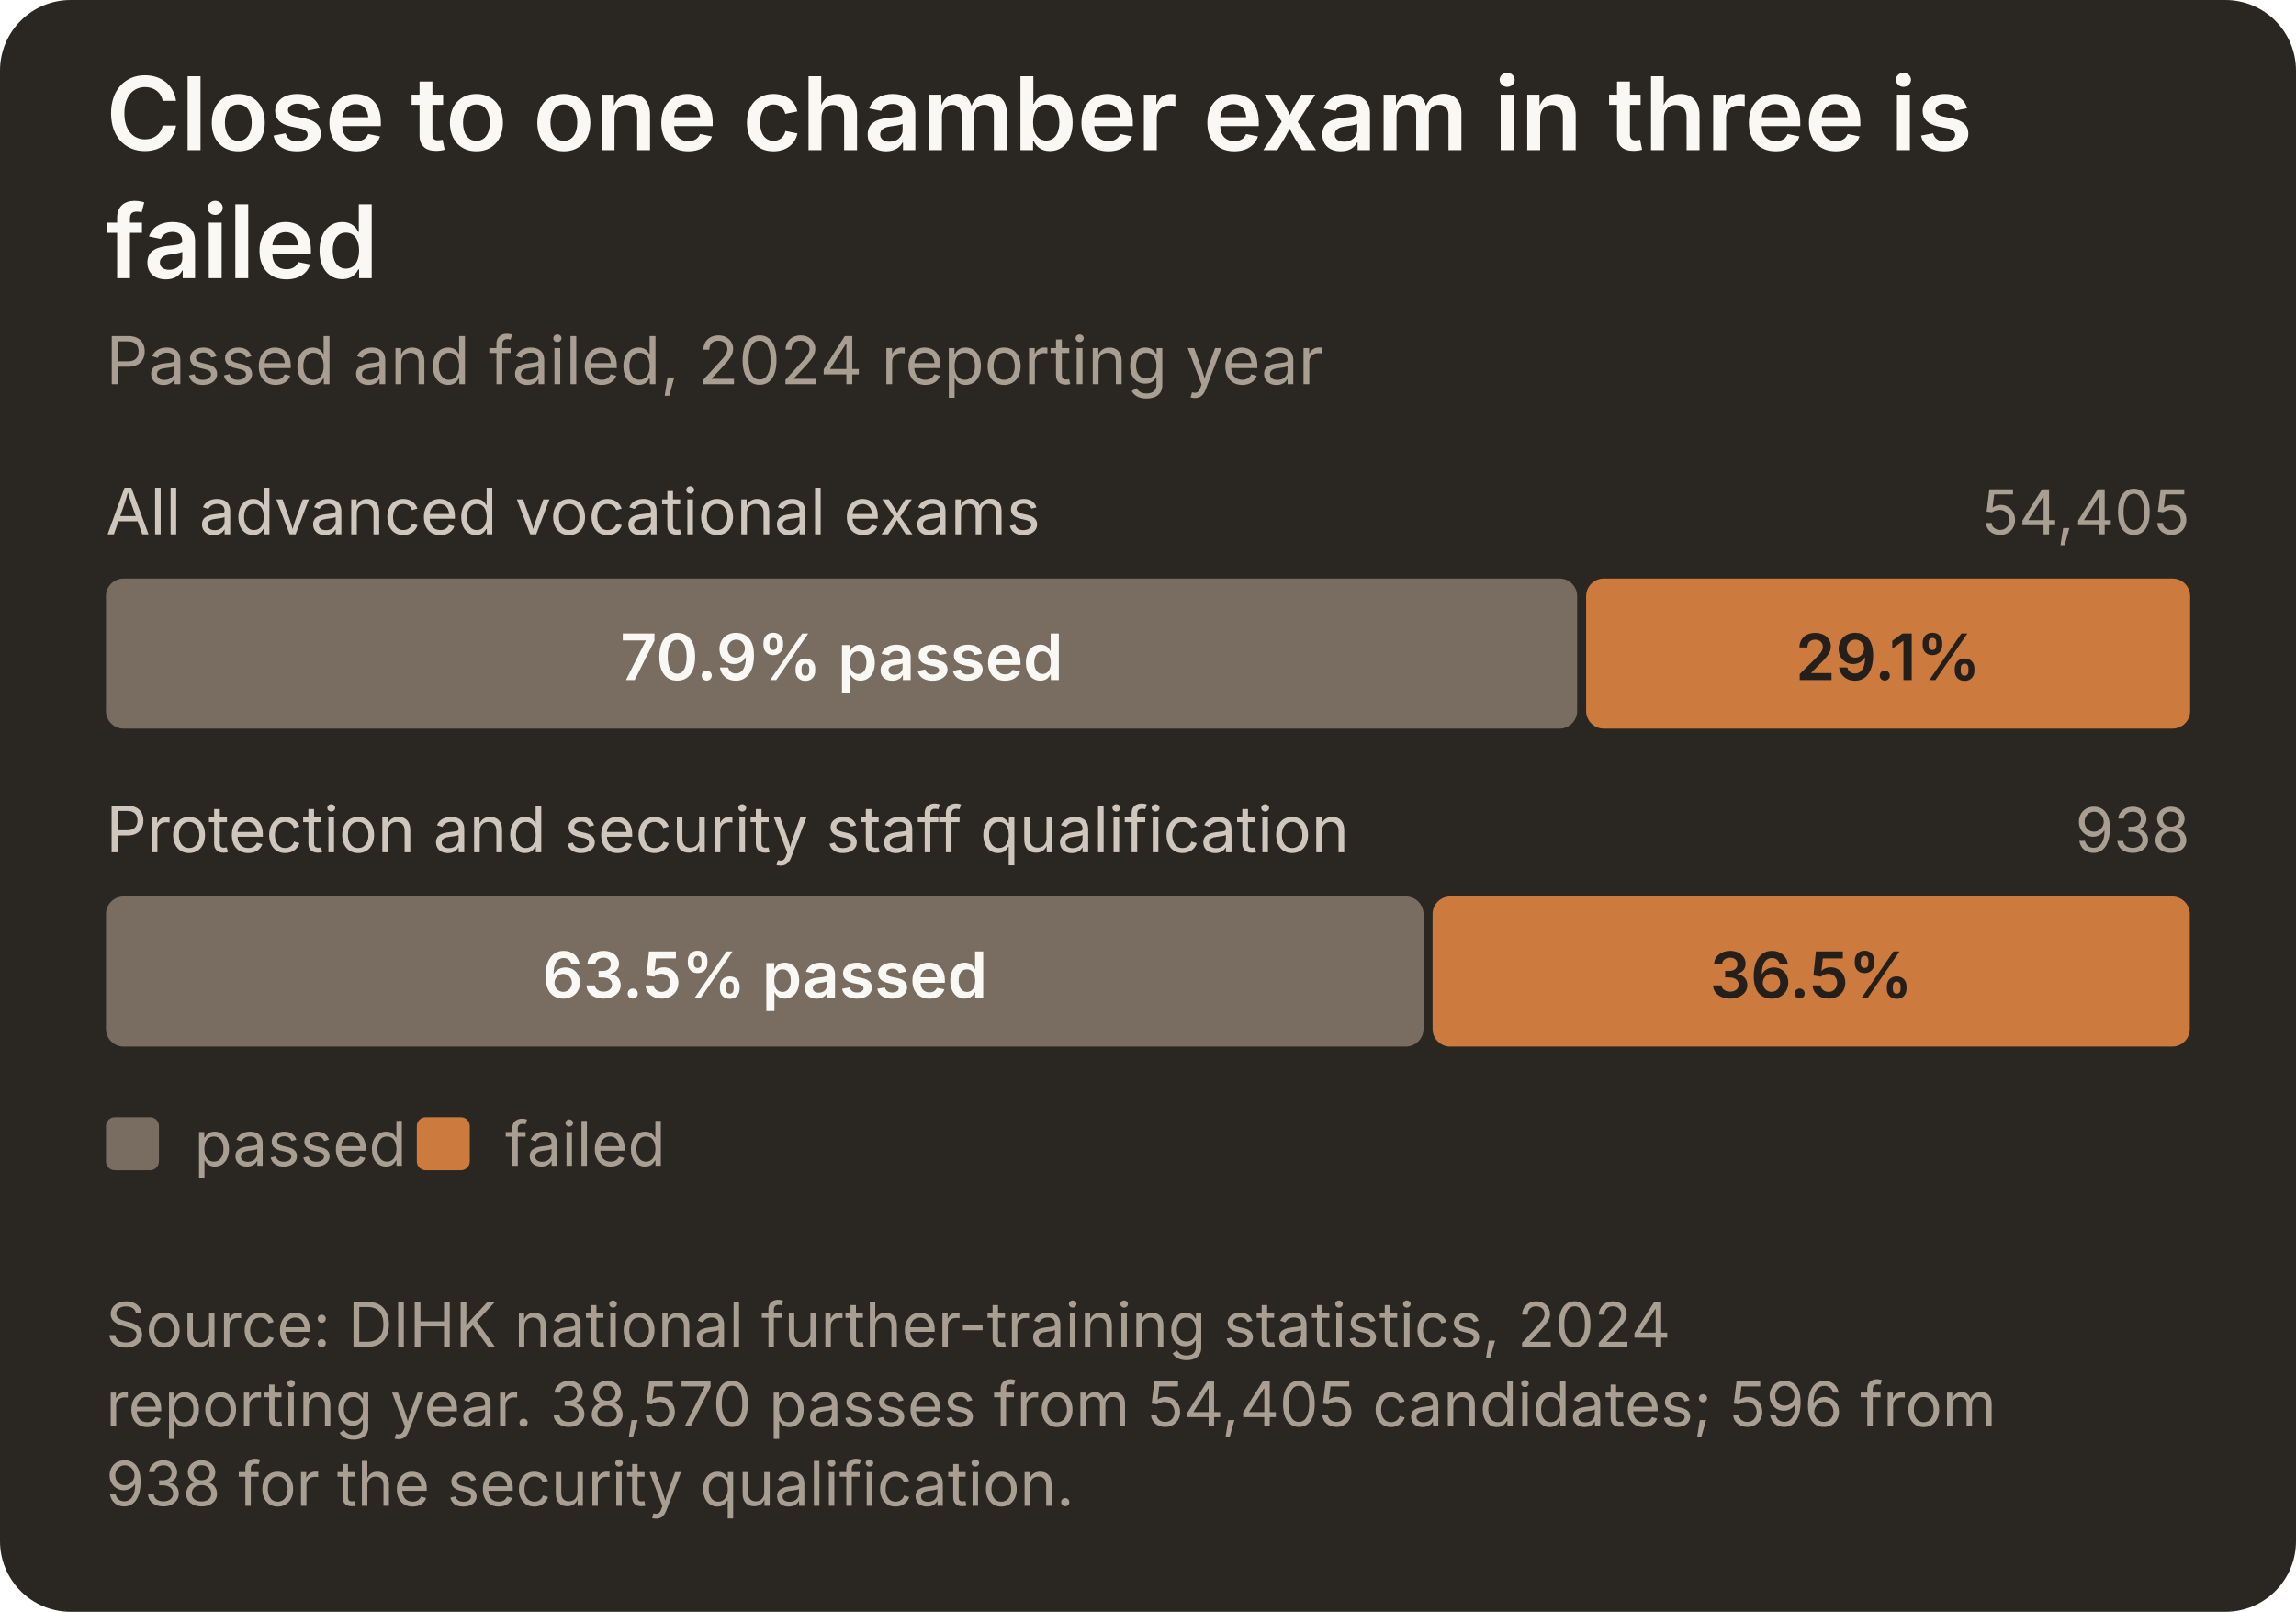
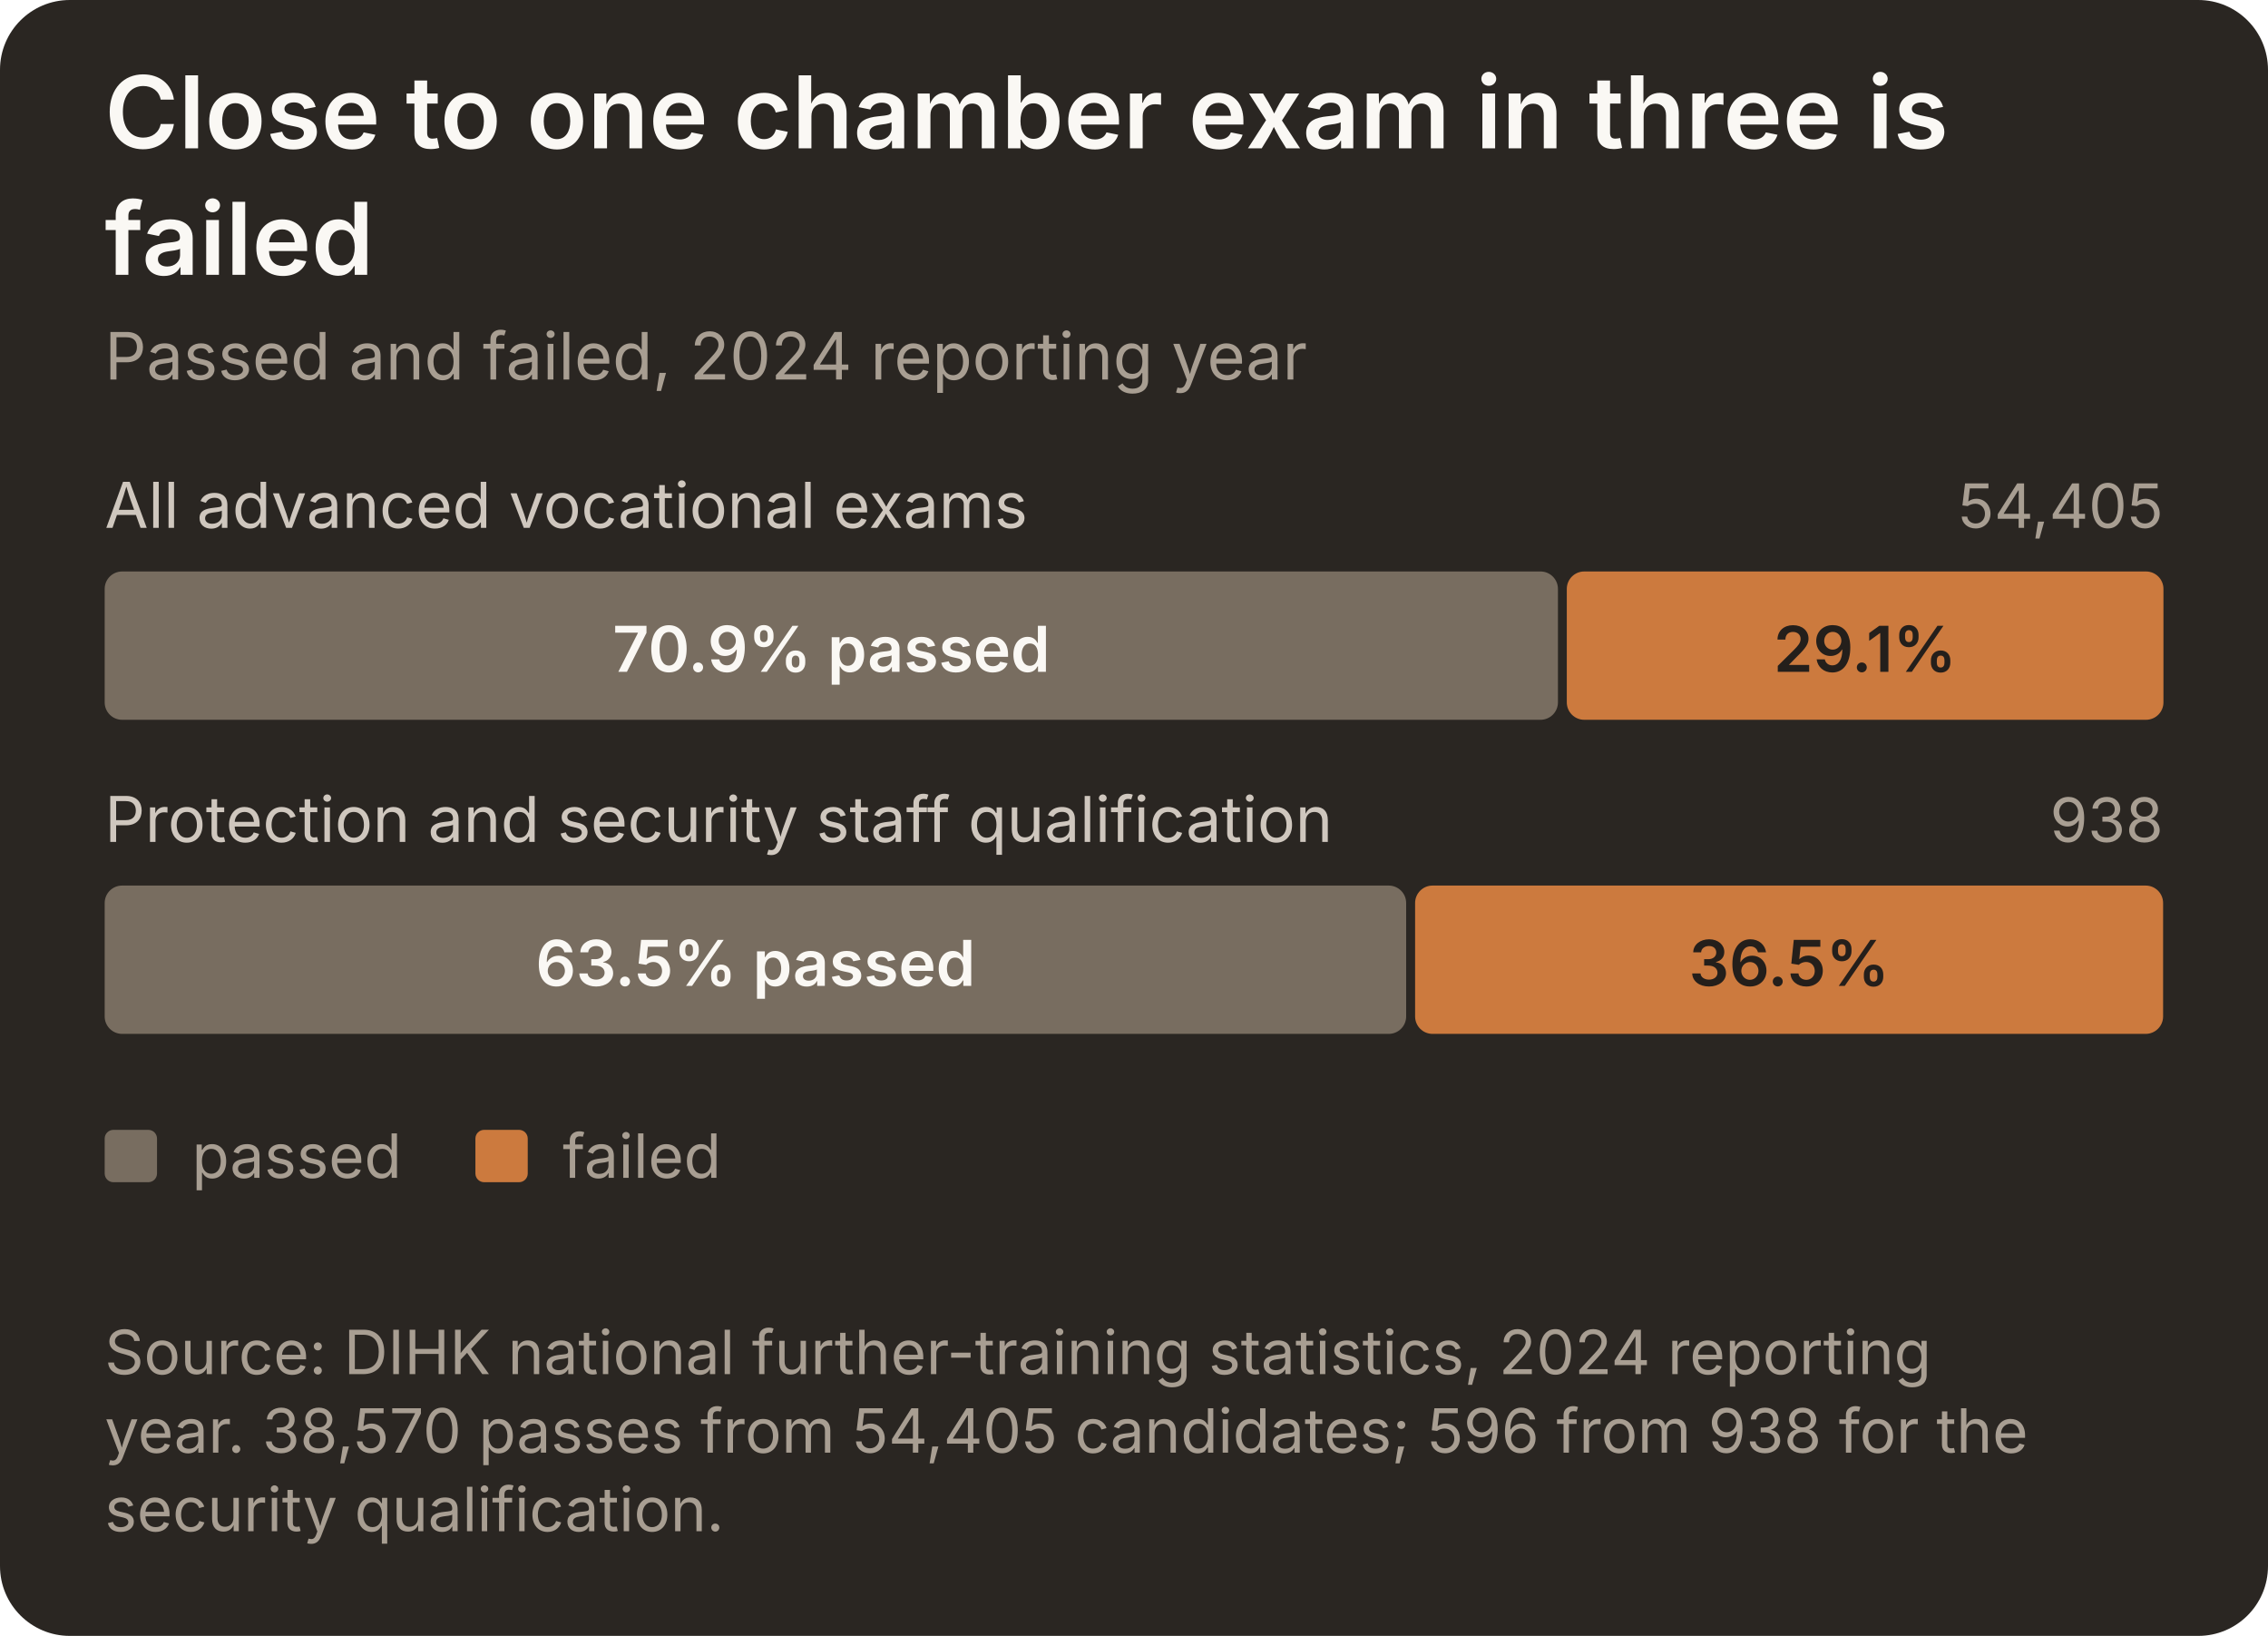
- <svg xmlns="http://www.w3.org/2000/svg" viewBox="0 0 520 365" role="img" aria-label="Bar chart of 2024 chamber exam pass rates: 70.9 percent of 54,405 candidates passed an advanced vocational examination, against 63.5 percent for the protection and security staff qualification. Source: DIHK national further-training statistics, 2024 reporting year.">
+ <svg xmlns="http://www.w3.org/2000/svg" viewBox="0 0 520 375" role="img" aria-label="Bar chart of 2024 chamber exam pass rates: 70.9 percent of 54,405 candidates passed an advanced vocational examination, against 63.5 percent for the protection and security staff qualification. Source: DIHK national further-training statistics, 2024 reporting year.">
  <defs>
    <marker id="ar" markerWidth="8" markerHeight="8" refX="6" refY="3" orient="auto">
      <path d="M0,0 L6,3 L0,6 Z" fill="#a89e92" />
    </marker>
  </defs>
-   <rect x="0" y="0" width="520" height="365" rx="16" fill="#2a2622" />
+   <rect x="0" y="0" width="520" height="375" rx="16" fill="#2a2622" />
  <text x="24" y="34" font-family="'Inter', system-ui, -apple-system, sans-serif" font-size="23" fill="#faf8f4" font-weight="600">Close to one chamber exam in three is</text>
  <text x="24" y="63" font-family="'Inter', system-ui, -apple-system, sans-serif" font-size="23" fill="#faf8f4" font-weight="600">failed</text>
  <text x="24" y="87" font-family="'Inter', system-ui, -apple-system, sans-serif" font-size="15" fill="#a89e92">Passed and failed, 2024 reporting year</text>
  <text x="24" y="121" font-family="'Inter', system-ui, -apple-system, sans-serif" font-size="14.5" fill="#cfc7be">All advanced vocational exams</text>
  <text x="496" y="121" font-family="'Inter', system-ui, -apple-system, sans-serif" font-size="14" fill="#a89e92" text-anchor="end">54,405</text>
  <rect x="24" y="131" width="333.2" height="34" rx="4" fill="#786d60" />
  <text x="190.615" y="154" font-family="'Inter', system-ui, -apple-system, sans-serif" font-size="14.5" fill="#faf8f4" font-weight="600" text-anchor="middle">70.9% passed</text>
  <rect x="359.23" y="131" width="136.8" height="34" rx="4" fill="#cc7a3e" />
  <text x="427.615" y="154" font-family="'Inter', system-ui, -apple-system, sans-serif" font-size="14.5" fill="#241f1b" font-weight="600" text-anchor="middle">29.1%</text>
  <text x="24" y="193" font-family="'Inter', system-ui, -apple-system, sans-serif" font-size="14.5" fill="#cfc7be">Protection and security staff qualification</text>
  <text x="496" y="193" font-family="'Inter', system-ui, -apple-system, sans-serif" font-size="14" fill="#a89e92" text-anchor="end">938</text>
  <rect x="24" y="203" width="298.4" height="34" rx="4" fill="#786d60" />
  <text x="173.225" y="226" font-family="'Inter', system-ui, -apple-system, sans-serif" font-size="14.5" fill="#faf8f4" font-weight="600" text-anchor="middle">63.5% passed</text>
  <rect x="324.45" y="203" width="171.5" height="34" rx="4" fill="#cc7a3e" />
  <text x="410.225" y="226" font-family="'Inter', system-ui, -apple-system, sans-serif" font-size="14.5" fill="#241f1b" font-weight="600" text-anchor="middle">36.5%</text>
-   <rect x="24" y="253" width="12" height="12" rx="2" fill="#786d60" />
-   <text x="44" y="264" font-family="'Inter', system-ui, -apple-system, sans-serif" font-size="14" fill="#a89e92">passed</text>
-   <rect x="94.4" y="253" width="12" height="12" rx="2" fill="#cc7a3e" />
-   <text x="114.4" y="264" font-family="'Inter', system-ui, -apple-system, sans-serif" font-size="14" fill="#a89e92">failed</text>
-   <text x="24" y="305" font-family="'Inter', system-ui, -apple-system, sans-serif" font-size="14" fill="#a89e92">Source: DIHK national further-training statistics, 2024</text>
-   <text x="24" y="323" font-family="'Inter', system-ui, -apple-system, sans-serif" font-size="14" fill="#a89e92">reporting year. 38,570 passes from 54,405 candidates; 596 from</text>
-   <text x="24" y="341" font-family="'Inter', system-ui, -apple-system, sans-serif" font-size="14" fill="#a89e92">938 for the security qualification.</text>
+   <rect x="24" y="259" width="12" height="12" rx="2" fill="#786d60" />
+   <text x="44" y="270" font-family="'Inter', system-ui, -apple-system, sans-serif" font-size="14" fill="#a89e92">passed</text>
+   <rect x="109.0" y="259" width="12" height="12" rx="2" fill="#cc7a3e" />
+   <text x="129.0" y="270" font-family="'Inter', system-ui, -apple-system, sans-serif" font-size="14" fill="#a89e92">failed</text>
+   <text x="24" y="315" font-family="'Inter', system-ui, -apple-system, sans-serif" font-size="14" fill="#a89e92">Source: DIHK national further-training statistics, 2024 reporting</text>
+   <text x="24" y="333" font-family="'Inter', system-ui, -apple-system, sans-serif" font-size="14" fill="#a89e92">year. 38,570 passes from 54,405 candidates; 596 from 938 for the</text>
+   <text x="24" y="351" font-family="'Inter', system-ui, -apple-system, sans-serif" font-size="14" fill="#a89e92">security qualification.</text>
</svg>
